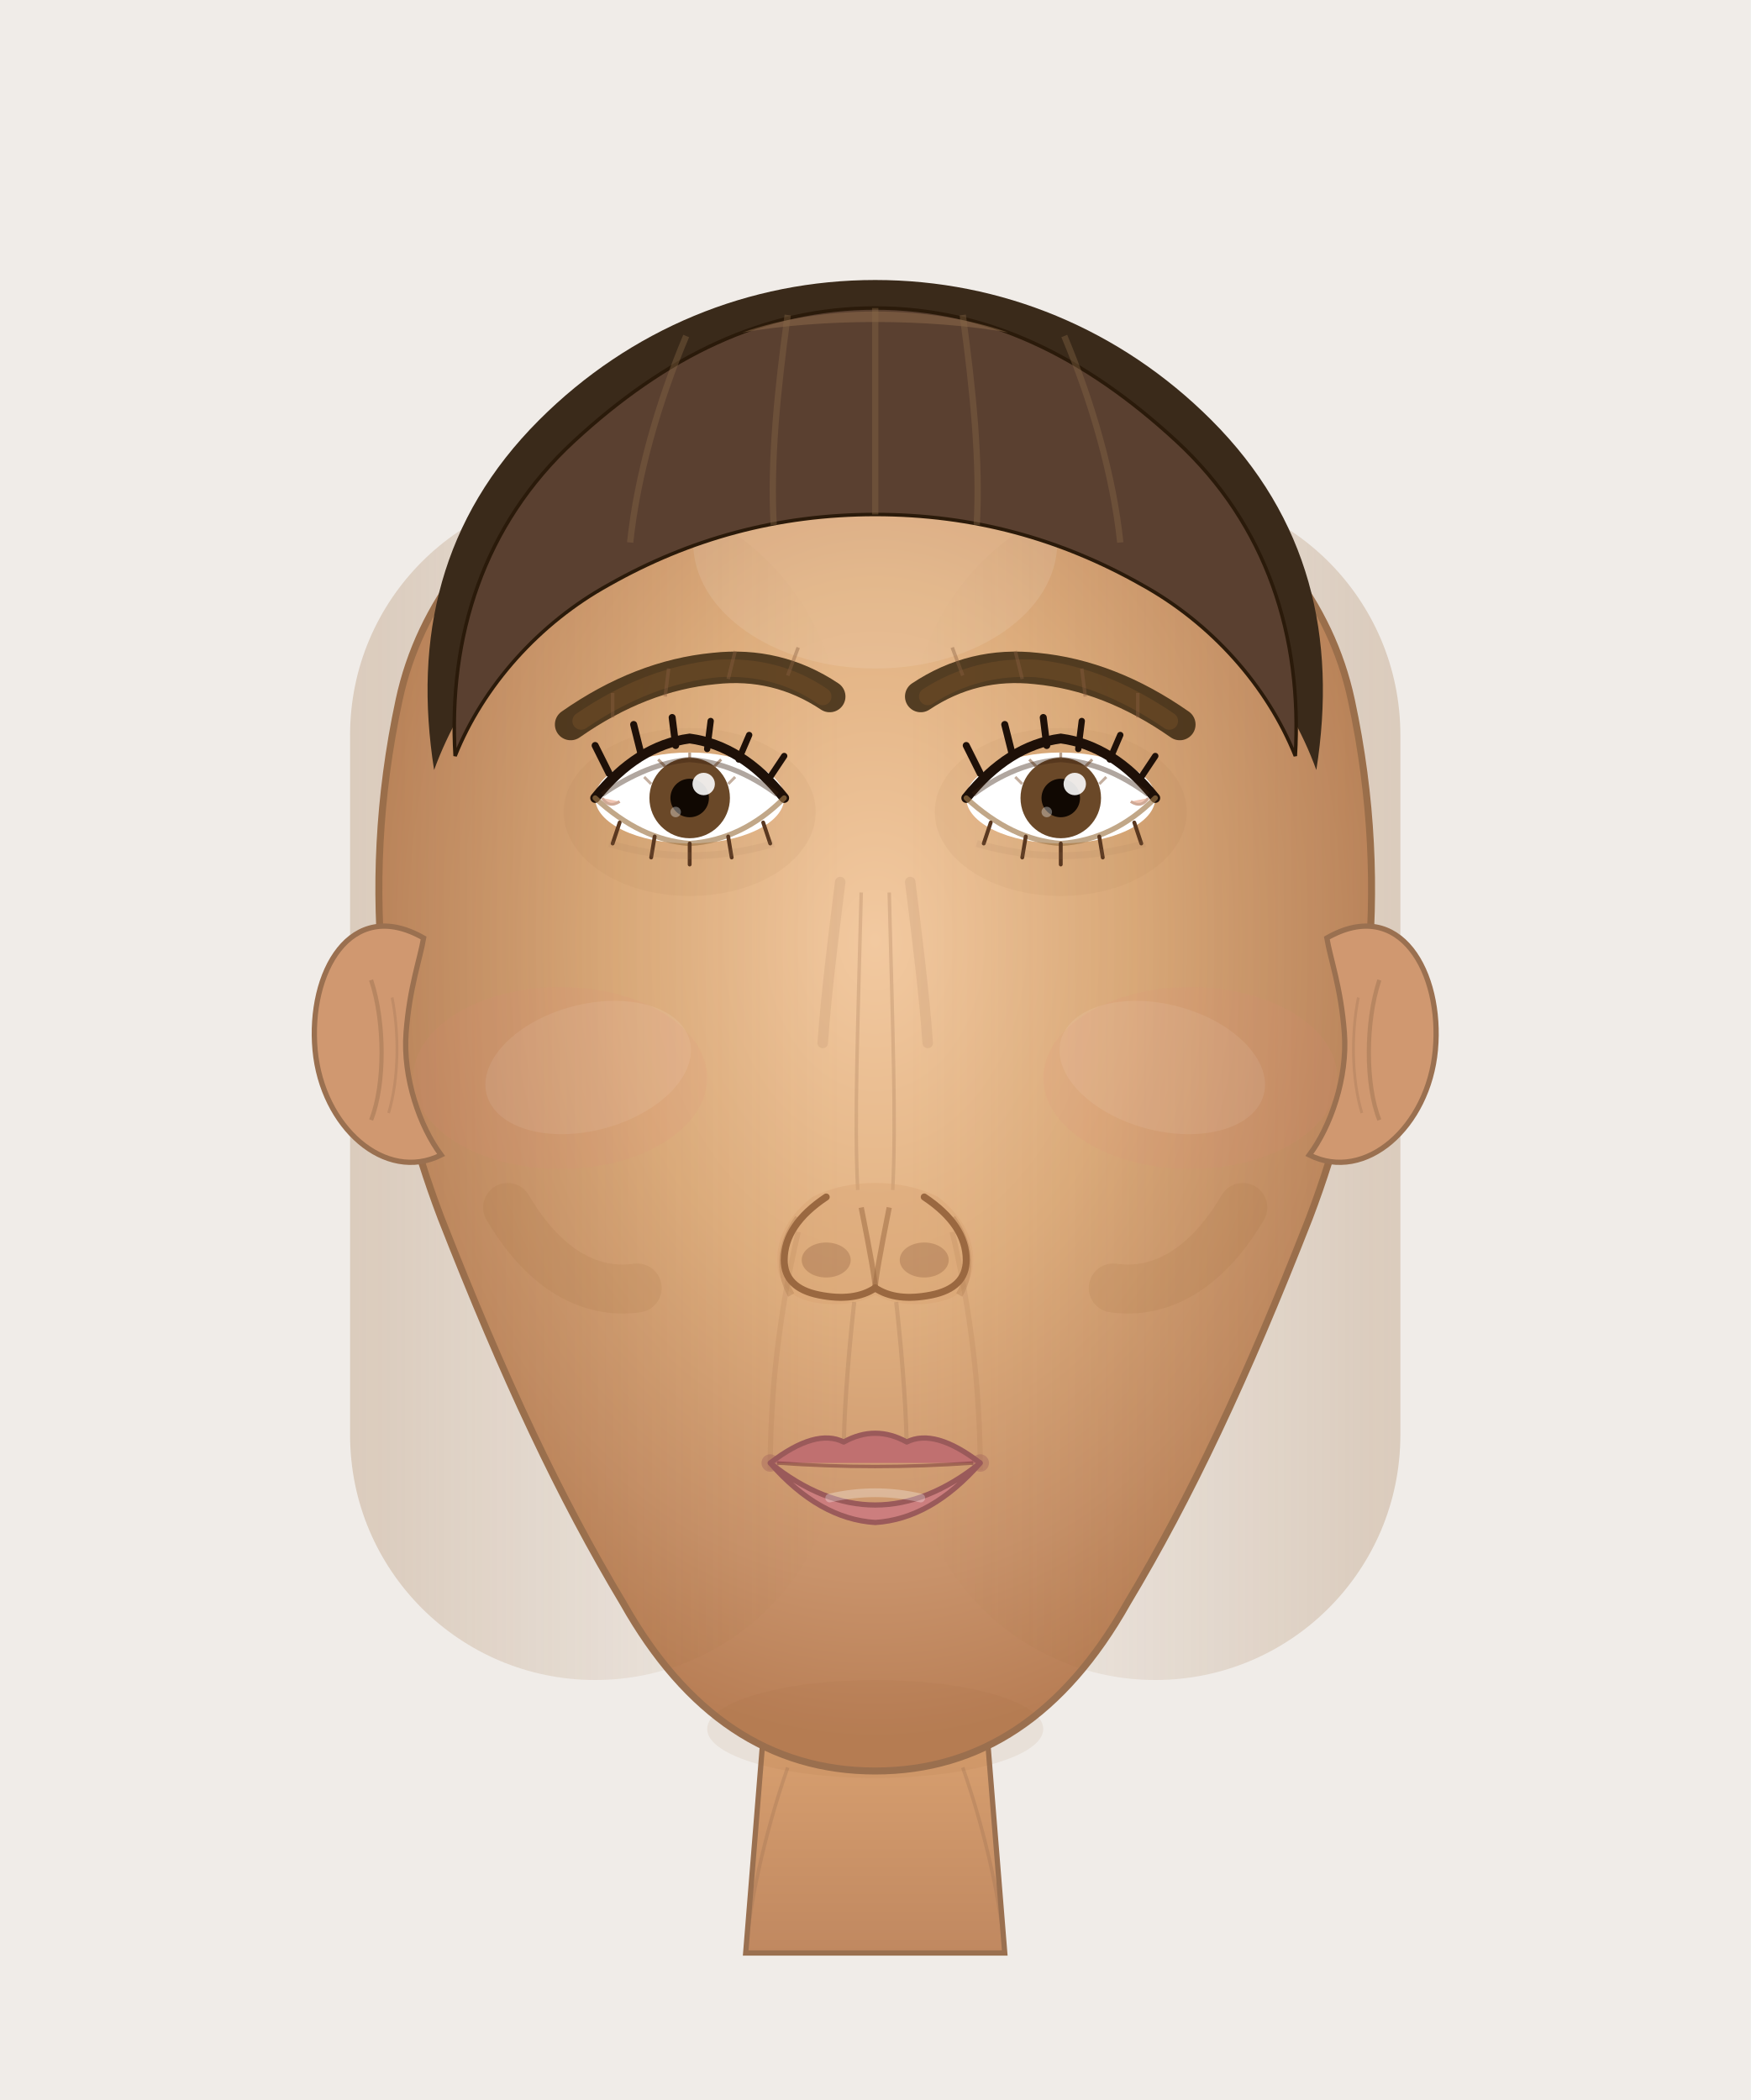
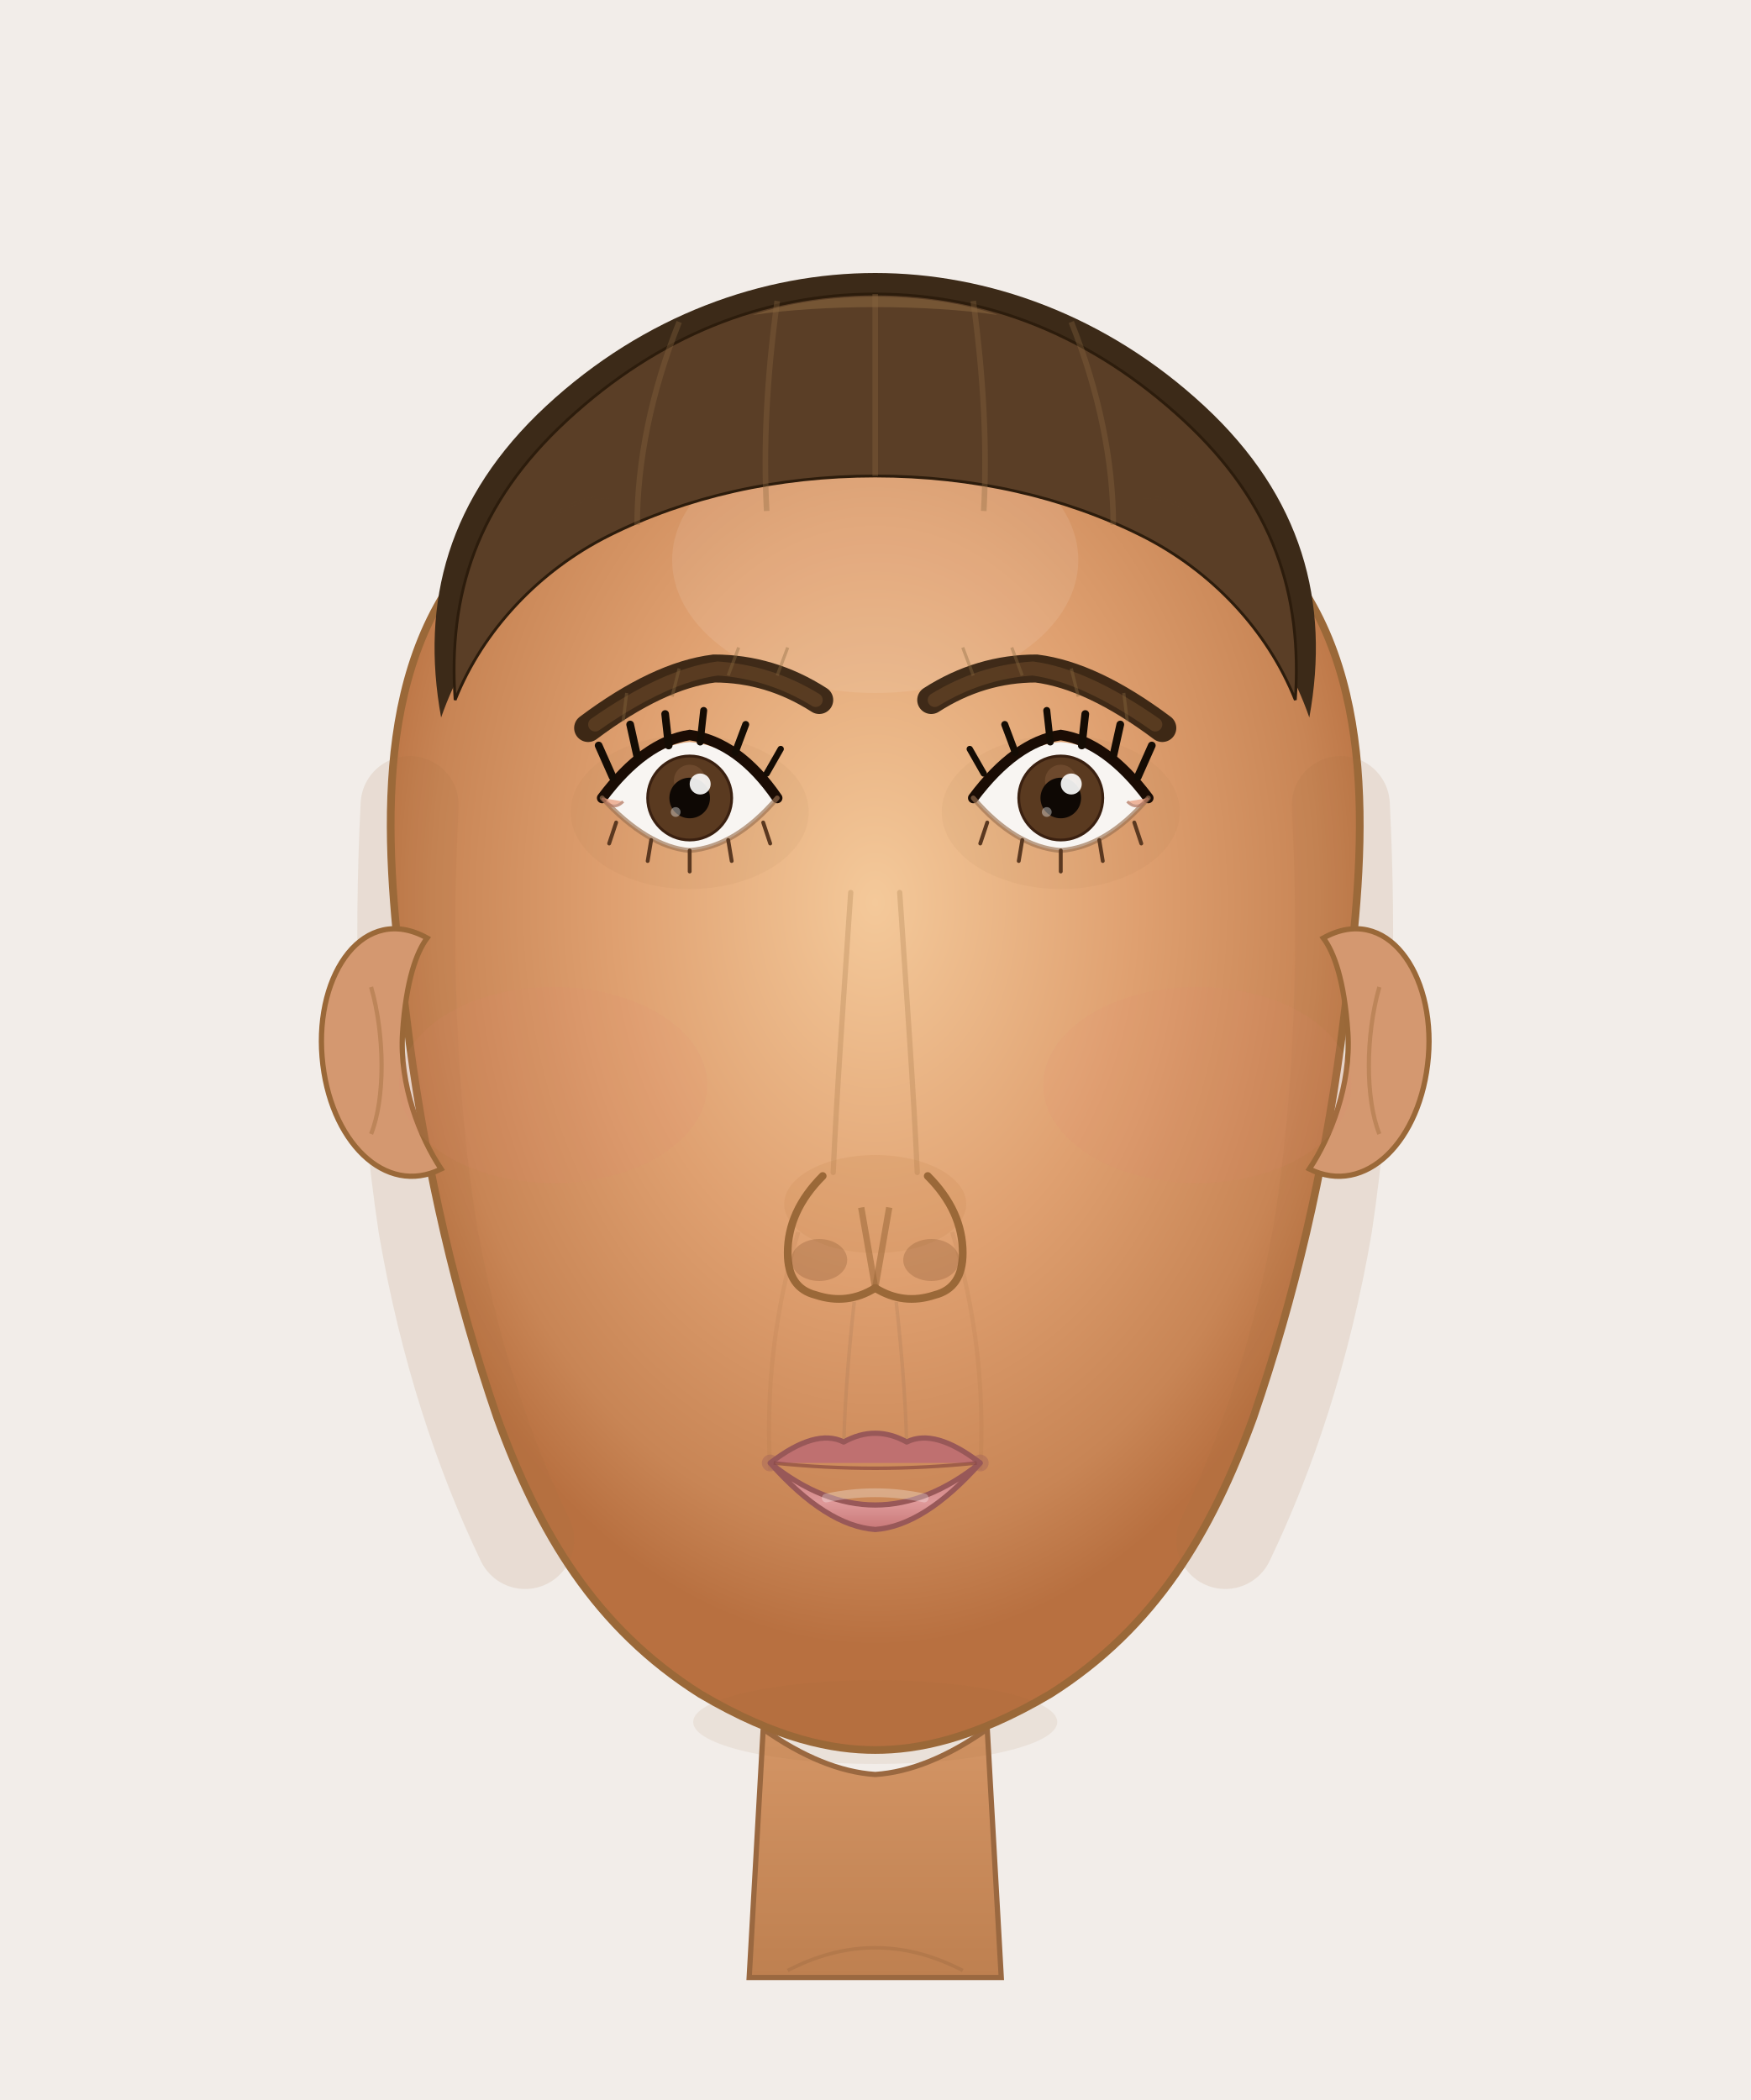
<svg xmlns="http://www.w3.org/2000/svg" viewBox="0 0 500 600" width="500" height="600">
  <defs>
-     <radialGradient id="skinGrad" cx="50%" cy="40%" r="58%" gradientUnits="objectBoundingBox">
-       <stop offset="0%" stop-color="#f2c9a0" />
-       <stop offset="45%" stop-color="#e0b080" />
-       <stop offset="80%" stop-color="#c8926a" />
-       <stop offset="100%" stop-color="#b87e55" />
+     <radialGradient id="g_skin" cx="50%" cy="38%" r="54%" gradientUnits="objectBoundingBox">
+       <stop offset="0%" stop-color="#f4c99a" />
+       <stop offset="50%" stop-color="#dfa070" />
+       <stop offset="85%" stop-color="#c88555" />
+       <stop offset="100%" stop-color="#b87040" />
    </radialGradient>
-     <linearGradient id="leftShadow" x1="0%" y1="0%" x2="100%" y2="0%">
-       <stop offset="0%" stop-color="#9a6838" stop-opacity="0.25" />
-       <stop offset="100%" stop-color="#9a6838" stop-opacity="0" />
+     <linearGradient id="g_neck" x1="0%" y1="0%" x2="0%" y2="100%">
+       <stop offset="0%" stop-color="#d49565" />
+       <stop offset="100%" stop-color="#be8050" />
    </linearGradient>
-     <linearGradient id="rightShadow" x1="100%" y1="0%" x2="0%" y2="0%">
-       <stop offset="0%" stop-color="#9a6838" stop-opacity="0.25" />
-       <stop offset="100%" stop-color="#9a6838" stop-opacity="0" />
+     <linearGradient id="g_lip_lo" x1="0%" y1="0%" x2="0%" y2="100%">
+       <stop offset="0%" stop-color="#c87878" />
+       <stop offset="60%" stop-color="#de9898" />
+       <stop offset="100%" stop-color="#c87878" />
    </linearGradient>
-     <linearGradient id="neckGrad" x1="0%" y1="0%" x2="0%" y2="100%">
-       <stop offset="0%" stop-color="#d8a070" />
-       <stop offset="100%" stop-color="#c08860" />
-     </linearGradient>
-     <clipPath id="lEyeClip">
-       <ellipse cx="197" cy="228" rx="27" ry="13" />
+     <clipPath id="cl_leye">
+       <path d="M172,228 Q185,213 197,212 Q210,213 222,228 Q210,242 197,243 Q185,242 172,228Z" />
    </clipPath>
-     <clipPath id="rEyeClip">
-       <ellipse cx="303" cy="228" rx="27" ry="13" />
+     <clipPath id="cl_reye">
+       <path d="M278,228 Q290,213 303,212 Q316,213 328,228 Q316,242 303,243 Q290,242 278,228Z" />
    </clipPath>
-     <linearGradient id="lipGrad" x1="0%" y1="0%" x2="0%" y2="100%">
-       <stop offset="0%" stop-color="#c07070" />
-       <stop offset="100%" stop-color="#e89090" />
-     </linearGradient>
  </defs>
-   <rect width="500" height="600" fill="#f0ece8" />
-   <path d="M 218 496 L 213 558 L 287 558 L 282 496 Q 268 504 250 505 Q 232 504 218 496 Z" fill="url(#neckGrad)" stroke="#9a7050" stroke-width="1.5" />
-   <path d="M 225 505 C 218 525, 214 545, 213 558" fill="none" stroke="#9a7050" stroke-width="1" opacity="0.3" />
-   <path d="M 275 505 C 282 525, 286 545, 287 558" fill="none" stroke="#9a7050" stroke-width="1" opacity="0.3" />
-   <path d="       M 250 110       C 312 110, 374 144, 386 200       C 398 256, 390 306, 374 348       C 356 394, 340 428, 322 458       C 304 490, 280 506, 250 506       C 220 506, 196 490, 178 458       C 160 428, 144 394, 126 348       C 110 306, 102 256, 114 200       C 126 144, 188 110, 250 110       Z     " fill="url(#skinGrad)" stroke="#9a7050" stroke-width="2" />
-   <rect x="100" y="140" width="140" height="340" fill="url(#leftShadow)" rx="70" />
-   <rect x="260" y="140" width="140" height="340" fill="url(#rightShadow)" rx="70" />
-   <ellipse cx="250" cy="155" rx="52" ry="36" fill="white" opacity="0.10" />
-   <ellipse cx="168" cy="305" rx="30" ry="18" fill="white" opacity="0.08" transform="rotate(-15 168 305)" />
-   <ellipse cx="332" cy="305" rx="30" ry="18" fill="white" opacity="0.08" transform="rotate(15 332 305)" />
-   <path d="M 145 345 C 155 362, 168 370, 182 368" fill="none" stroke="#9a6838" stroke-width="14" stroke-opacity="0.12" stroke-linecap="round" />
-   <path d="M 355 345 C 345 362, 332 370, 318 368" fill="none" stroke="#9a6838" stroke-width="14" stroke-opacity="0.12" stroke-linecap="round" />
-   <ellipse cx="250" cy="494" rx="48" ry="14" fill="#9a6838" opacity="0.09" />
-   <path d="M 121 268 C 100 256, 88 278, 90 300 C 92 322, 110 338, 126 330        C 120 322, 115 308, 116 295 C 117 282, 120 274, 121 268 Z" fill="#d09870" stroke="#9a7050" stroke-width="1.5" />
-   <path d="M 106 280 C 110 292, 110 310, 106 320" fill="none" stroke="#9a7050" stroke-width="1.2" opacity="0.45" />
-   <path d="M 112 285 C 114 295, 114 308, 111 318" fill="none" stroke="#9a7050" stroke-width="0.8" opacity="0.3" />
-   <path d="M 379 268 C 400 256, 412 278, 410 300 C 408 322, 390 338, 374 330        C 380 322, 385 308, 384 295 C 383 282, 380 274, 379 268 Z" fill="#d09870" stroke="#9a7050" stroke-width="1.5" />
-   <path d="M 394 280 C 390 292, 390 310, 394 320" fill="none" stroke="#9a7050" stroke-width="1.2" opacity="0.45" />
-   <path d="M 388 285 C 386 295, 386 308, 389 318" fill="none" stroke="#9a7050" stroke-width="0.8" opacity="0.3" />
-   <path d="       M 124 220       C 118 182, 126 148, 154 120       C 180 94, 214 80, 250 80       C 286 80, 320 94, 346 120       C 374 148, 382 182, 376 220       C 368 198, 352 178, 330 165       C 306 150, 280 142, 250 142       C 220 142, 194 150, 170 165       C 148 178, 132 198, 124 220       Z     " fill="#3a2a1a" />
-   <path d="       M 130 216       C 128 182, 138 150, 164 126       C 190 102, 218 88, 250 88       C 282 88, 310 102, 336 126       C 362 150, 372 182, 370 216       C 362 196, 346 178, 326 167       C 303 154, 278 147, 250 147       C 222 147, 197 154, 174 167       C 154 178, 138 196, 130 216       Z     " fill="#5a4030" stroke="#2a1a0a" stroke-width="1" />
-   <path d="M 212 95 C 235 87, 265 87, 288 95 C 265 91, 235 91, 212 95 Z" fill="#8a6848" opacity="0.55" />
-   <path d="M 196 96 C 188 115, 182 136, 180 155" fill="none" stroke="#8a6848" stroke-width="1.8" opacity="0.38" />
-   <path d="M 225 90 C 222 112, 220 132, 221 150" fill="none" stroke="#8a6848" stroke-width="1.8" opacity="0.38" />
-   <path d="M 250 88 C 250 110, 250 130, 250 147" fill="none" stroke="#8a6848" stroke-width="1.8" opacity="0.38" />
-   <path d="M 275 90 C 278 112, 280 132, 279 150" fill="none" stroke="#8a6848" stroke-width="1.8" opacity="0.38" />
-   <path d="M 304 96 C 312 115, 318 136, 320 155" fill="none" stroke="#8a6848" stroke-width="1.8" opacity="0.38" />
-   <path d="M 163 207 Q 183 193, 204 191 Q 222 189, 237 199" stroke="#3a2810" stroke-width="9" stroke-linecap="round" fill="none" opacity="0.85" />
-   <path d="M 263 199 Q 278 189, 296 191 Q 317 193, 337 207" stroke="#3a2810" stroke-width="9" stroke-linecap="round" fill="none" opacity="0.85" />
-   <path d="M 166 206 Q 185 193, 205 191 Q 222 190, 235 199" stroke="#6a4825" stroke-width="5" stroke-linecap="round" fill="none" opacity="0.7" />
-   <path d="M 265 199 Q 279 190, 296 191 Q 315 193, 334 206" stroke="#6a4825" stroke-width="5" stroke-linecap="round" fill="none" opacity="0.7" />
-   <path d="M 175 205 L 175 198" stroke="#8a6040" stroke-width="1" opacity="0.4" />
-   <path d="M 190 199 L 191 191" stroke="#8a6040" stroke-width="1" opacity="0.4" />
-   <path d="M 208 194 L 210 186" stroke="#8a6040" stroke-width="1" opacity="0.4" />
-   <path d="M 225 193 L 228 185" stroke="#8a6040" stroke-width="1" opacity="0.4" />
-   <path d="M 275 193 L 272 185" stroke="#8a6040" stroke-width="1" opacity="0.4" />
-   <path d="M 292 194 L 290 186" stroke="#8a6040" stroke-width="1" opacity="0.4" />
-   <path d="M 310 199 L 309 191" stroke="#8a6040" stroke-width="1" opacity="0.4" />
-   <path d="M 325 205 L 325 198" stroke="#8a6040" stroke-width="1" opacity="0.4" />
-   <ellipse cx="197" cy="232" rx="36" ry="24" fill="#9a6838" opacity="0.07" />
-   <ellipse cx="303" cy="232" rx="36" ry="24" fill="#9a6838" opacity="0.07" />
-   <path d="M 170 228 Q 183 214, 197 212 Q 212 214, 224 228 Q 212 220, 197 219 Q 183 220, 170 228 Z" fill="#d8a878" />
-   <ellipse cx="197" cy="228" rx="27" ry="13" fill="white" />
-   <circle cx="197" cy="228" r="11.5" fill="#6a4828" clip-path="url(#lEyeClip)" />
-   <path d="M 197 217 L 197 215" stroke="#8a6040" stroke-width="0.8" opacity="0.6" clip-path="url(#lEyeClip)" />
-   <path d="M 204 219 L 206 217" stroke="#8a6040" stroke-width="0.8" opacity="0.6" clip-path="url(#lEyeClip)" />
-   <path d="M 190 219 L 188 217" stroke="#8a6040" stroke-width="0.8" opacity="0.6" clip-path="url(#lEyeClip)" />
-   <path d="M 208 224 L 210 222" stroke="#8a6040" stroke-width="0.8" opacity="0.5" clip-path="url(#lEyeClip)" />
-   <path d="M 186 224 L 184 222" stroke="#8a6040" stroke-width="0.8" opacity="0.5" clip-path="url(#lEyeClip)" />
-   <circle cx="197" cy="228" r="5.5" fill="#100802" clip-path="url(#lEyeClip)" />
-   <circle cx="201" cy="224" r="3.2" fill="white" opacity="0.88" />
-   <circle cx="193" cy="232" r="1.5" fill="white" opacity="0.35" />
-   <path d="M 170 228 Q 182 213, 197 211 Q 212 213, 224 228" fill="none" stroke="#1e1008" stroke-width="2.8" stroke-linecap="round" />
-   <path d="M 172 227 Q 185 218, 197 217 Q 210 218, 222 227" fill="none" stroke="#3a2010" stroke-width="1.5" opacity="0.4" />
-   <path d="M 170 228 Q 183 240, 197 241 Q 212 240, 224 228" fill="none" stroke="#a07848" stroke-width="1.5" stroke-linecap="round" opacity="0.65" />
-   <path d="M 172 228 Q 174 231, 177 229" fill="#e8a080" stroke="#b07050" stroke-width="0.8" opacity="0.6" />
-   <path d="M 174 221 L 170 213" stroke="#1e1008" stroke-width="2" fill="none" stroke-linecap="round" />
-   <path d="M 183 215 L 181 207" stroke="#1e1008" stroke-width="2" fill="none" stroke-linecap="round" />
-   <path d="M 193 213 L 192 205" stroke="#1e1008" stroke-width="2" fill="none" stroke-linecap="round" />
-   <path d="M 202 214 L 203 206" stroke="#1e1008" stroke-width="1.8" fill="none" stroke-linecap="round" />
-   <path d="M 211 217 L 214 210" stroke="#1e1008" stroke-width="1.8" fill="none" stroke-linecap="round" />
-   <path d="M 220 222 L 224 216" stroke="#1e1008" stroke-width="1.8" fill="none" stroke-linecap="round" />
-   <path d="M 177 235 L 175 241" stroke="#5a3820" stroke-width="1.1" fill="none" stroke-linecap="round" />
-   <path d="M 187 239 L 186 245" stroke="#5a3820" stroke-width="1.1" fill="none" stroke-linecap="round" />
-   <path d="M 197 241 L 197 247" stroke="#5a3820" stroke-width="1.1" fill="none" stroke-linecap="round" />
-   <path d="M 208 239 L 209 245" stroke="#5a3820" stroke-width="1.1" fill="none" stroke-linecap="round" />
-   <path d="M 218 235 L 220 241" stroke="#5a3820" stroke-width="1.1" fill="none" stroke-linecap="round" />
-   <path d="M 174 241 Q 197 248, 221 241" fill="none" stroke="#9a7050" stroke-width="2" opacity="0.1" />
-   <path d="M 276 228 Q 288 214, 303 212 Q 318 214, 330 228 Q 318 220, 303 219 Q 288 220, 276 228 Z" fill="#d8a878" />
-   <ellipse cx="303" cy="228" rx="27" ry="13" fill="white" />
-   <circle cx="303" cy="228" r="11.5" fill="#6a4828" clip-path="url(#rEyeClip)" />
-   <path d="M 303 217 L 303 215" stroke="#8a6040" stroke-width="0.8" opacity="0.6" clip-path="url(#rEyeClip)" />
-   <path d="M 310 219 L 312 217" stroke="#8a6040" stroke-width="0.8" opacity="0.6" clip-path="url(#rEyeClip)" />
-   <path d="M 296 219 L 294 217" stroke="#8a6040" stroke-width="0.8" opacity="0.6" clip-path="url(#rEyeClip)" />
-   <path d="M 314 224 L 316 222" stroke="#8a6040" stroke-width="0.8" opacity="0.5" clip-path="url(#rEyeClip)" />
-   <path d="M 292 224 L 290 222" stroke="#8a6040" stroke-width="0.8" opacity="0.5" clip-path="url(#rEyeClip)" />
-   <circle cx="303" cy="228" r="5.5" fill="#100802" clip-path="url(#rEyeClip)" />
-   <circle cx="307" cy="224" r="3.2" fill="white" opacity="0.88" />
-   <circle cx="299" cy="232" r="1.5" fill="white" opacity="0.35" />
-   <path d="M 276 228 Q 288 213, 303 211 Q 318 213, 330 228" fill="none" stroke="#1e1008" stroke-width="2.8" stroke-linecap="round" />
-   <path d="M 278 227 Q 290 218, 303 217 Q 316 218, 328 227" fill="none" stroke="#3a2010" stroke-width="1.5" opacity="0.4" />
-   <path d="M 276 228 Q 289 240, 303 241 Q 318 240, 330 228" fill="none" stroke="#a07848" stroke-width="1.5" stroke-linecap="round" opacity="0.65" />
-   <path d="M 328 228 Q 326 231, 323 229" fill="#e8a080" stroke="#b07050" stroke-width="0.8" opacity="0.6" />
-   <path d="M 280 221 L 276 213" stroke="#1e1008" stroke-width="2" fill="none" stroke-linecap="round" />
-   <path d="M 289 215 L 287 207" stroke="#1e1008" stroke-width="2" fill="none" stroke-linecap="round" />
-   <path d="M 299 213 L 298 205" stroke="#1e1008" stroke-width="2" fill="none" stroke-linecap="round" />
-   <path d="M 308 214 L 309 206" stroke="#1e1008" stroke-width="1.8" fill="none" stroke-linecap="round" />
-   <path d="M 317 217 L 320 210" stroke="#1e1008" stroke-width="1.8" fill="none" stroke-linecap="round" />
-   <path d="M 326 222 L 330 216" stroke="#1e1008" stroke-width="1.8" fill="none" stroke-linecap="round" />
-   <path d="M 283 235 L 281 241" stroke="#5a3820" stroke-width="1.1" fill="none" stroke-linecap="round" />
-   <path d="M 293 239 L 292 245" stroke="#5a3820" stroke-width="1.1" fill="none" stroke-linecap="round" />
-   <path d="M 303 241 L 303 247" stroke="#5a3820" stroke-width="1.1" fill="none" stroke-linecap="round" />
-   <path d="M 314 239 L 315 245" stroke="#5a3820" stroke-width="1.1" fill="none" stroke-linecap="round" />
-   <path d="M 324 235 L 326 241" stroke="#5a3820" stroke-width="1.1" fill="none" stroke-linecap="round" />
-   <path d="M 279 241 Q 303 248, 327 241" fill="none" stroke="#9a7050" stroke-width="2" opacity="0.1" />
-   <ellipse cx="160" cy="308" rx="42" ry="26" fill="#e08878" opacity="0.10" />
-   <ellipse cx="340" cy="308" rx="42" ry="26" fill="#e08878" opacity="0.10" />
-   <path d="M 240 252 C 238 268, 236 284, 235 298" fill="none" stroke="#9a7050" stroke-width="3" stroke-linecap="round" opacity="0.14" />
-   <path d="M 260 252 C 262 268, 264 284, 265 298" fill="none" stroke="#9a7050" stroke-width="3" stroke-linecap="round" opacity="0.14" />
-   <path d="M 246 255 C 245 295, 244 320, 245 340" fill="none" stroke="#9a7050" stroke-width="1" opacity="0.25" />
-   <path d="M 254 255 C 255 295, 256 320, 255 340" fill="none" stroke="#9a7050" stroke-width="1" opacity="0.25" />
-   <path d="M 232 342 Q 222 350, 222 360 Q 222 370, 232 372 Q 242 374, 250 370 Q 258 374, 268 372 Q 278 370, 278 360 Q 278 350, 268 342 Q 260 338, 250 338 Q 240 338, 232 342 Z" fill="#d8a070" stroke="none" opacity="0.35" />
-   <path d="M 236 342 Q 224 350, 224 360 Q 224 368, 234 370 Q 244 372, 250 368" fill="none" stroke="#9a6840" stroke-width="2" stroke-linecap="round" />
-   <path d="M 264 342 Q 276 350, 276 360 Q 276 368, 266 370 Q 256 372, 250 368" fill="none" stroke="#9a6840" stroke-width="2" stroke-linecap="round" />
-   <path d="M 246 345 Q 250 365, 250 368" fill="none" stroke="#9a6840" stroke-width="1.5" opacity="0.5" />
-   <path d="M 254 345 Q 250 365, 250 368" fill="none" stroke="#9a6840" stroke-width="1.5" opacity="0.5" />
-   <ellipse cx="236" cy="360" rx="7" ry="5" fill="#6a3820" opacity="0.22" />
-   <ellipse cx="264" cy="360" rx="7" ry="5" fill="#6a3820" opacity="0.22" />
-   <path d="M 228 348 C 223 355, 222 363, 226 370" fill="none" stroke="#9a6840" stroke-width="2" opacity="0.25" />
-   <path d="M 272 348 C 277 355, 278 363, 274 370" fill="none" stroke="#9a6840" stroke-width="2" opacity="0.25" />
-   <path d="M 228 352 Q 220 386, 220 420" fill="none" stroke="#9a6840" stroke-width="1.5" opacity="0.14" />
-   <path d="M 272 352 Q 280 386, 280 420" fill="none" stroke="#9a6840" stroke-width="1.5" opacity="0.14" />
-   <path d="M 244 372 C 242 390, 241 406, 241 415" fill="none" stroke="#9a7050" stroke-width="1.2" opacity="0.25" />
-   <path d="M 256 372 C 258 390, 259 406, 259 415" fill="none" stroke="#9a7050" stroke-width="1.2" opacity="0.25" />
-   <path d="M 220 418 Q 250 442, 280 418 Q 266 434, 250 435 Q 234 434, 220 418 Z" fill="#cc7e7e" stroke="#9a5a5a" stroke-width="1.5" stroke-linejoin="round" />
-   <path d="M 220 418 Q 233 408, 241 412 Q 250 407, 259 412 Q 267 408, 280 418" fill="#c07070" stroke="#9a5a5a" stroke-width="1.5" stroke-linejoin="round" />
-   <path d="M 222 418 Q 250 420, 278 418" fill="none" stroke="#7a3a3a" stroke-width="1" opacity="0.55" />
-   <circle cx="220" cy="418" r="2.5" fill="#9a5a5a" opacity="0.35" />
-   <circle cx="280" cy="418" r="2.5" fill="#9a5a5a" opacity="0.35" />
-   <path d="M 237 428 Q 250 425, 263 428" fill="none" stroke="white" stroke-width="2.5" stroke-linecap="round" opacity="0.28" />
-   <g class="anatomy-guides" opacity="0">
+   <rect width="500" height="600" fill="#f2ede9" />
+   <path d="M218,494 L214,565 L286,565 L282,494 Q265,506 250,507 Q235,506 218,494Z" fill="url(#g_neck)" stroke="#9a6840" stroke-width="1.5" />
+   <path d="M225,563 Q250,550 275,563" fill="none" stroke="#9a6840" stroke-width="1" opacity="0.35" />
+   <path d="   M 250,110   C 295,110 345,128 372,168   C 396,205 388,258 383,298   C 378,335 370,370 358,405   C 346,438 330,465 300,484   C 278,497 262,500 250,500   C 238,500 222,497 200,484   C 170,465 154,438 142,405   C 130,370 122,335 117,298   C 112,258 104,205 128,168   C 155,128 205,110 250,110Z " fill="url(#g_skin)" stroke="#9a6838" stroke-width="2.2" />
+   <path d="M117,230 C115,270 116,310 122,350 C128,385 138,415 150,440" fill="none" stroke="#a07040" stroke-width="28" stroke-linecap="round" opacity="0.13" />
+   <path d="M383,230 C385,270 384,310 378,350 C372,385 362,415 350,440" fill="none" stroke="#a07040" stroke-width="28" stroke-linecap="round" opacity="0.13" />
+   <ellipse cx="250" cy="160" rx="58" ry="38" fill="white" opacity="0.09" />
+   <ellipse cx="250" cy="492" rx="52" ry="12" fill="#9a6838" opacity="0.09" />
+   <path d="   M122,268 C104,258 90,278 92,302   C94,326 110,342 126,334   C120,325 114,310 115,295   C116,280 119,272 122,268Z" fill="#d49870" stroke="#9a6838" stroke-width="1.5" />
+   <path d="M106,282 C110,296 110,314 106,324" fill="none" stroke="#9a6838" stroke-width="1.2" opacity="0.4" />
+   <path d="   M378,268 C396,258 410,278 408,302   C406,326 390,342 374,334   C380,325 386,310 385,295   C384,280 381,272 378,268Z" fill="#d49870" stroke="#9a6838" stroke-width="1.5" />
+   <path d="M394,282 C390,296 390,314 394,324" fill="none" stroke="#9a6838" stroke-width="1.2" opacity="0.4" />
+   <path d="   M126,205 C120,172 128,142 156,116   C184,90 218,78 250,78   C282,78 316,90 344,116   C372,142 380,172 374,205   C366,182 350,164 330,154   C308,142 280,136 250,136   C220,136 192,142 170,154   C150,164 134,182 126,205Z" fill="#3c2a18" />
+   <path d="   M130,200 C128,170 136,144 162,120   C188,96 218,84 250,84   C282,84 312,96 338,120   C364,144 372,170 370,200   C362,180 346,163 326,153   C304,142 278,136 250,136   C222,136 196,142 174,153   C154,163 138,180 130,200Z" fill="#5a3e26" stroke="#2c1c0c" stroke-width="0.8" />
+   <path d="M215,90 C235,83 265,83 285,90 C265,87 235,87 215,90Z" fill="#8a6840" opacity="0.55" />
+   <path d="M194,92 C186,112 182,132 182,150" fill="none" stroke="#8a6840" stroke-width="1.6" opacity="0.35" />
+   <path d="M222,86 C219,108 218,128 219,146" fill="none" stroke="#8a6840" stroke-width="1.6" opacity="0.35" />
+   <path d="M250,84 C250,106 250,126 250,136" fill="none" stroke="#8a6840" stroke-width="1.6" opacity="0.35" />
+   <path d="M278,86 C281,108 282,128 281,146" fill="none" stroke="#8a6840" stroke-width="1.6" opacity="0.35" />
+   <path d="M306,92 C314,112 318,132 318,150" fill="none" stroke="#8a6840" stroke-width="1.6" opacity="0.35" />
+   <path d="M158,148 C162,144 168,142 174,142" fill="none" stroke="#5a3e26" stroke-width="0.8" opacity="0.5" />
+   <path d="M342,148 C338,144 332,142 326,142" fill="none" stroke="#5a3e26" stroke-width="0.8" opacity="0.5" />
+   <path d="M168,208 Q188,193 204,191 Q220,191 234,200" stroke="#2c1c0c" stroke-width="8" stroke-linecap="round" fill="none" opacity="0.90" />
+   <path d="M170,207 Q190,193 205,191 Q220,192 233,200" stroke="#6a4828" stroke-width="4" stroke-linecap="round" fill="none" opacity="0.60" />
+   <path d="M178,206 L179,198" stroke="#8a6840" stroke-width="0.9" opacity="0.38" />
+   <path d="M192,199 L194,191" stroke="#8a6840" stroke-width="0.9" opacity="0.38" />
+   <path d="M208,193 L211,185" stroke="#8a6840" stroke-width="0.9" opacity="0.38" />
+   <path d="M222,193 L225,185" stroke="#8a6840" stroke-width="0.9" opacity="0.38" />
+   <path d="M332,208 Q312,193 296,191 Q280,191 266,200" stroke="#2c1c0c" stroke-width="8" stroke-linecap="round" fill="none" opacity="0.90" />
+   <path d="M330,207 Q310,193 295,191 Q280,192 267,200" stroke="#6a4828" stroke-width="4" stroke-linecap="round" fill="none" opacity="0.60" />
+   <path d="M322,206 L321,198" stroke="#8a6840" stroke-width="0.9" opacity="0.38" />
+   <path d="M308,199 L306,191" stroke="#8a6840" stroke-width="0.9" opacity="0.38" />
+   <path d="M292,193 L289,185" stroke="#8a6840" stroke-width="0.9" opacity="0.38" />
+   <path d="M278,193 L275,185" stroke="#8a6840" stroke-width="0.9" opacity="0.38" />
+   <ellipse cx="197" cy="232" rx="34" ry="22" fill="#9a6838" opacity="0.07" />
+   <ellipse cx="303" cy="232" rx="34" ry="22" fill="#9a6838" opacity="0.07" />
+   <path d="M172,228 Q185,214 197,212 Q210,214 222,228 Q210,220 197,219 Q185,220 172,228Z" fill="#d89870" />
+   <path d="M172,228 Q185,213 197,212 Q210,213 222,228 Q210,242 197,243 Q185,242 172,228Z" fill="#f8f5f2" />
+   <circle cx="197" cy="228" r="12" fill="#5a3a20" clip-path="url(#cl_leye)" />
+   <circle cx="197" cy="228" r="12" fill="none" stroke="#3a2010" stroke-width="0.8" clip-path="url(#cl_leye)" />
+   <circle cx="197" cy="223" r="4.5" fill="#8a6040" opacity="0.40" clip-path="url(#cl_leye)" />
+   <circle cx="197" cy="228" r="5.8" fill="#0e0804" clip-path="url(#cl_leye)" />
+   <circle cx="200" cy="224" r="3.0" fill="white" opacity="0.90" />
+   <circle cx="193" cy="232" r="1.4" fill="white" opacity="0.38" />
+   <path d="M172,228 Q184,212 197,210 Q211,212 222,228" fill="none" stroke="#1a0c04" stroke-width="3.0" stroke-linecap="round" />
+   <path d="M172,228 Q185,242 197,243 Q210,242 222,228" fill="none" stroke="#9a7050" stroke-width="1.4" stroke-linecap="round" opacity="0.65" />
+   <path d="M172,228 Q175,232 178,229" fill="#e89a78" stroke="#b07058" stroke-width="0.8" opacity="0.7" />
+   <path d="M175,222 L171,213" stroke="#140c04" stroke-width="2.2" fill="none" stroke-linecap="round" />
+   <path d="M182,216 L180,207" stroke="#140c04" stroke-width="2.2" fill="none" stroke-linecap="round" />
+   <path d="M191,213 L190,204" stroke="#140c04" stroke-width="2.2" fill="none" stroke-linecap="round" />
+   <path d="M200,212 L201,203" stroke="#140c04" stroke-width="2.0" fill="none" stroke-linecap="round" />
+   <path d="M210,215 L213,207" stroke="#140c04" stroke-width="2.0" fill="none" stroke-linecap="round" />
+   <path d="M219,221 L223,214" stroke="#140c04" stroke-width="1.8" fill="none" stroke-linecap="round" />
+   <path d="M176,235 L174,241" stroke="#5a3820" stroke-width="1.1" fill="none" stroke-linecap="round" />
+   <path d="M186,240 L185,246" stroke="#5a3820" stroke-width="1.1" fill="none" stroke-linecap="round" />
+   <path d="M197,243 L197,249" stroke="#5a3820" stroke-width="1.1" fill="none" stroke-linecap="round" />
+   <path d="M208,240 L209,246" stroke="#5a3820" stroke-width="1.1" fill="none" stroke-linecap="round" />
+   <path d="M218,235 L220,241" stroke="#5a3820" stroke-width="1.1" fill="none" stroke-linecap="round" />
+   <path d="M328,228 Q315,214 303,212 Q290,214 278,228 Q290,220 303,219 Q315,220 328,228Z" fill="#d89870" />
+   <path d="M278,228 Q290,213 303,212 Q316,213 328,228 Q316,242 303,243 Q290,242 278,228Z" fill="#f8f5f2" />
+   <circle cx="303" cy="228" r="12" fill="#5a3a20" clip-path="url(#cl_reye)" />
+   <circle cx="303" cy="228" r="12" fill="none" stroke="#3a2010" stroke-width="0.8" clip-path="url(#cl_reye)" />
+   <circle cx="303" cy="223" r="4.5" fill="#8a6040" opacity="0.40" clip-path="url(#cl_reye)" />
+   <circle cx="303" cy="228" r="5.8" fill="#0e0804" clip-path="url(#cl_reye)" />
+   <circle cx="306" cy="224" r="3.0" fill="white" opacity="0.90" />
+   <circle cx="299" cy="232" r="1.4" fill="white" opacity="0.38" />
+   <path d="M278,228 Q290,212 303,210 Q316,212 328,228" fill="none" stroke="#1a0c04" stroke-width="3.0" stroke-linecap="round" />
+   <path d="M278,228 Q290,242 303,243 Q316,242 328,228" fill="none" stroke="#9a7050" stroke-width="1.4" stroke-linecap="round" opacity="0.65" />
+   <path d="M328,228 Q325,232 322,229" fill="#e89a78" stroke="#b07058" stroke-width="0.8" opacity="0.7" />
+   <path d="M325,222 L329,213" stroke="#140c04" stroke-width="2.2" fill="none" stroke-linecap="round" />
+   <path d="M318,216 L320,207" stroke="#140c04" stroke-width="2.2" fill="none" stroke-linecap="round" />
+   <path d="M309,213 L310,204" stroke="#140c04" stroke-width="2.2" fill="none" stroke-linecap="round" />
+   <path d="M300,212 L299,203" stroke="#140c04" stroke-width="2.0" fill="none" stroke-linecap="round" />
+   <path d="M290,215 L287,207" stroke="#140c04" stroke-width="2.0" fill="none" stroke-linecap="round" />
+   <path d="M281,221 L277,214" stroke="#140c04" stroke-width="1.8" fill="none" stroke-linecap="round" />
+   <path d="M324,235 L326,241" stroke="#5a3820" stroke-width="1.1" fill="none" stroke-linecap="round" />
+   <path d="M314,240 L315,246" stroke="#5a3820" stroke-width="1.1" fill="none" stroke-linecap="round" />
+   <path d="M303,243 L303,249" stroke="#5a3820" stroke-width="1.1" fill="none" stroke-linecap="round" />
+   <path d="M292,240 L291,246" stroke="#5a3820" stroke-width="1.1" fill="none" stroke-linecap="round" />
+   <path d="M282,235 L280,241" stroke="#5a3820" stroke-width="1.1" fill="none" stroke-linecap="round" />
+   <ellipse cx="158" cy="310" rx="44" ry="28" fill="#e08070" opacity="0.10" />
+   <ellipse cx="342" cy="310" rx="44" ry="28" fill="#e08070" opacity="0.10" />
+   <path d="M243,255 C241,285 239,312 238,335" fill="none" stroke="#9a7040" stroke-width="1.5" opacity="0.25" stroke-linecap="round" />
+   <path d="M257,255 C259,285 261,312 262,335" fill="none" stroke="#9a7040" stroke-width="1.5" opacity="0.25" stroke-linecap="round" />
+   <ellipse cx="250" cy="344" rx="26" ry="14" fill="#c88850" opacity="0.20" />
+   <path d="M235,336 Q225,346 225,358 Q225,368 233,370 Q242,373 250,368" fill="none" stroke="#9a6838" stroke-width="2.2" stroke-linecap="round" />
+   <path d="M265,336 Q275,346 275,358 Q275,368 267,370 Q258,373 250,368" fill="none" stroke="#9a6838" stroke-width="2.2" stroke-linecap="round" />
+   <path d="M246,345 Q250,368 250,368" fill="none" stroke="#9a6838" stroke-width="1.8" opacity="0.55" />
+   <path d="M254,345 Q250,368 250,368" fill="none" stroke="#9a6838" stroke-width="1.8" opacity="0.55" />
+   <ellipse cx="234" cy="360" rx="8" ry="6" fill="#6a3c1c" opacity="0.22" />
+   <ellipse cx="266" cy="360" rx="8" ry="6" fill="#6a3c1c" opacity="0.22" />
+   <path d="M228,352 Q218,385 220,420" fill="none" stroke="#9a6838" stroke-width="1.2" opacity="0.12" />
+   <path d="M272,352 Q282,385 280,420" fill="none" stroke="#9a6838" stroke-width="1.2" opacity="0.12" />
+   <path d="M244,372 C242,390 241,406 241,416" fill="none" stroke="#9a7050" stroke-width="1" opacity="0.22" />
+   <path d="M256,372 C258,390 259,406 259,416" fill="none" stroke="#9a7050" stroke-width="1" opacity="0.22" />
+   <path d="M220,418 Q250,442 280,418 Q264,436 250,437 Q236,436 220,418Z" fill="url(#g_lip_lo)" stroke="#985858" stroke-width="1.5" stroke-linejoin="round" />
+   <path d="M220,418 Q233,408 241,412 Q250,407 259,412 Q267,408 280,418" fill="#bf7070" stroke="#985858" stroke-width="1.5" stroke-linejoin="round" />
+   <path d="M221,418 Q250,421 279,418" fill="none" stroke="#7a3838" stroke-width="1.0" opacity="0.55" />
+   <circle cx="220" cy="418" r="2.4" fill="#985858" opacity="0.35" />
+   <circle cx="280" cy="418" r="2.4" fill="#985858" opacity="0.35" />
+   <path d="M236,428 Q250,425 264,428" fill="none" stroke="white" stroke-width="2.5" stroke-linecap="round" opacity="0.28" />
+   <g opacity="0">
    <ellipse cx="197" cy="228" rx="28" ry="16" fill="none" stroke="#3b82f6" stroke-width="1" stroke-dasharray="3,3" />
    <ellipse cx="303" cy="228" rx="28" ry="16" fill="none" stroke="#3b82f6" stroke-width="1" stroke-dasharray="3,3" />
    <line x1="236" y1="245" x2="264" y2="245" stroke="#ef4444" stroke-width="1.5" stroke-dasharray="2,2" />
    <text x="267" y="248" font-size="8" fill="#ef4444" font-family="sans-serif">FDA禁忌</text>
  </g>
</svg>
